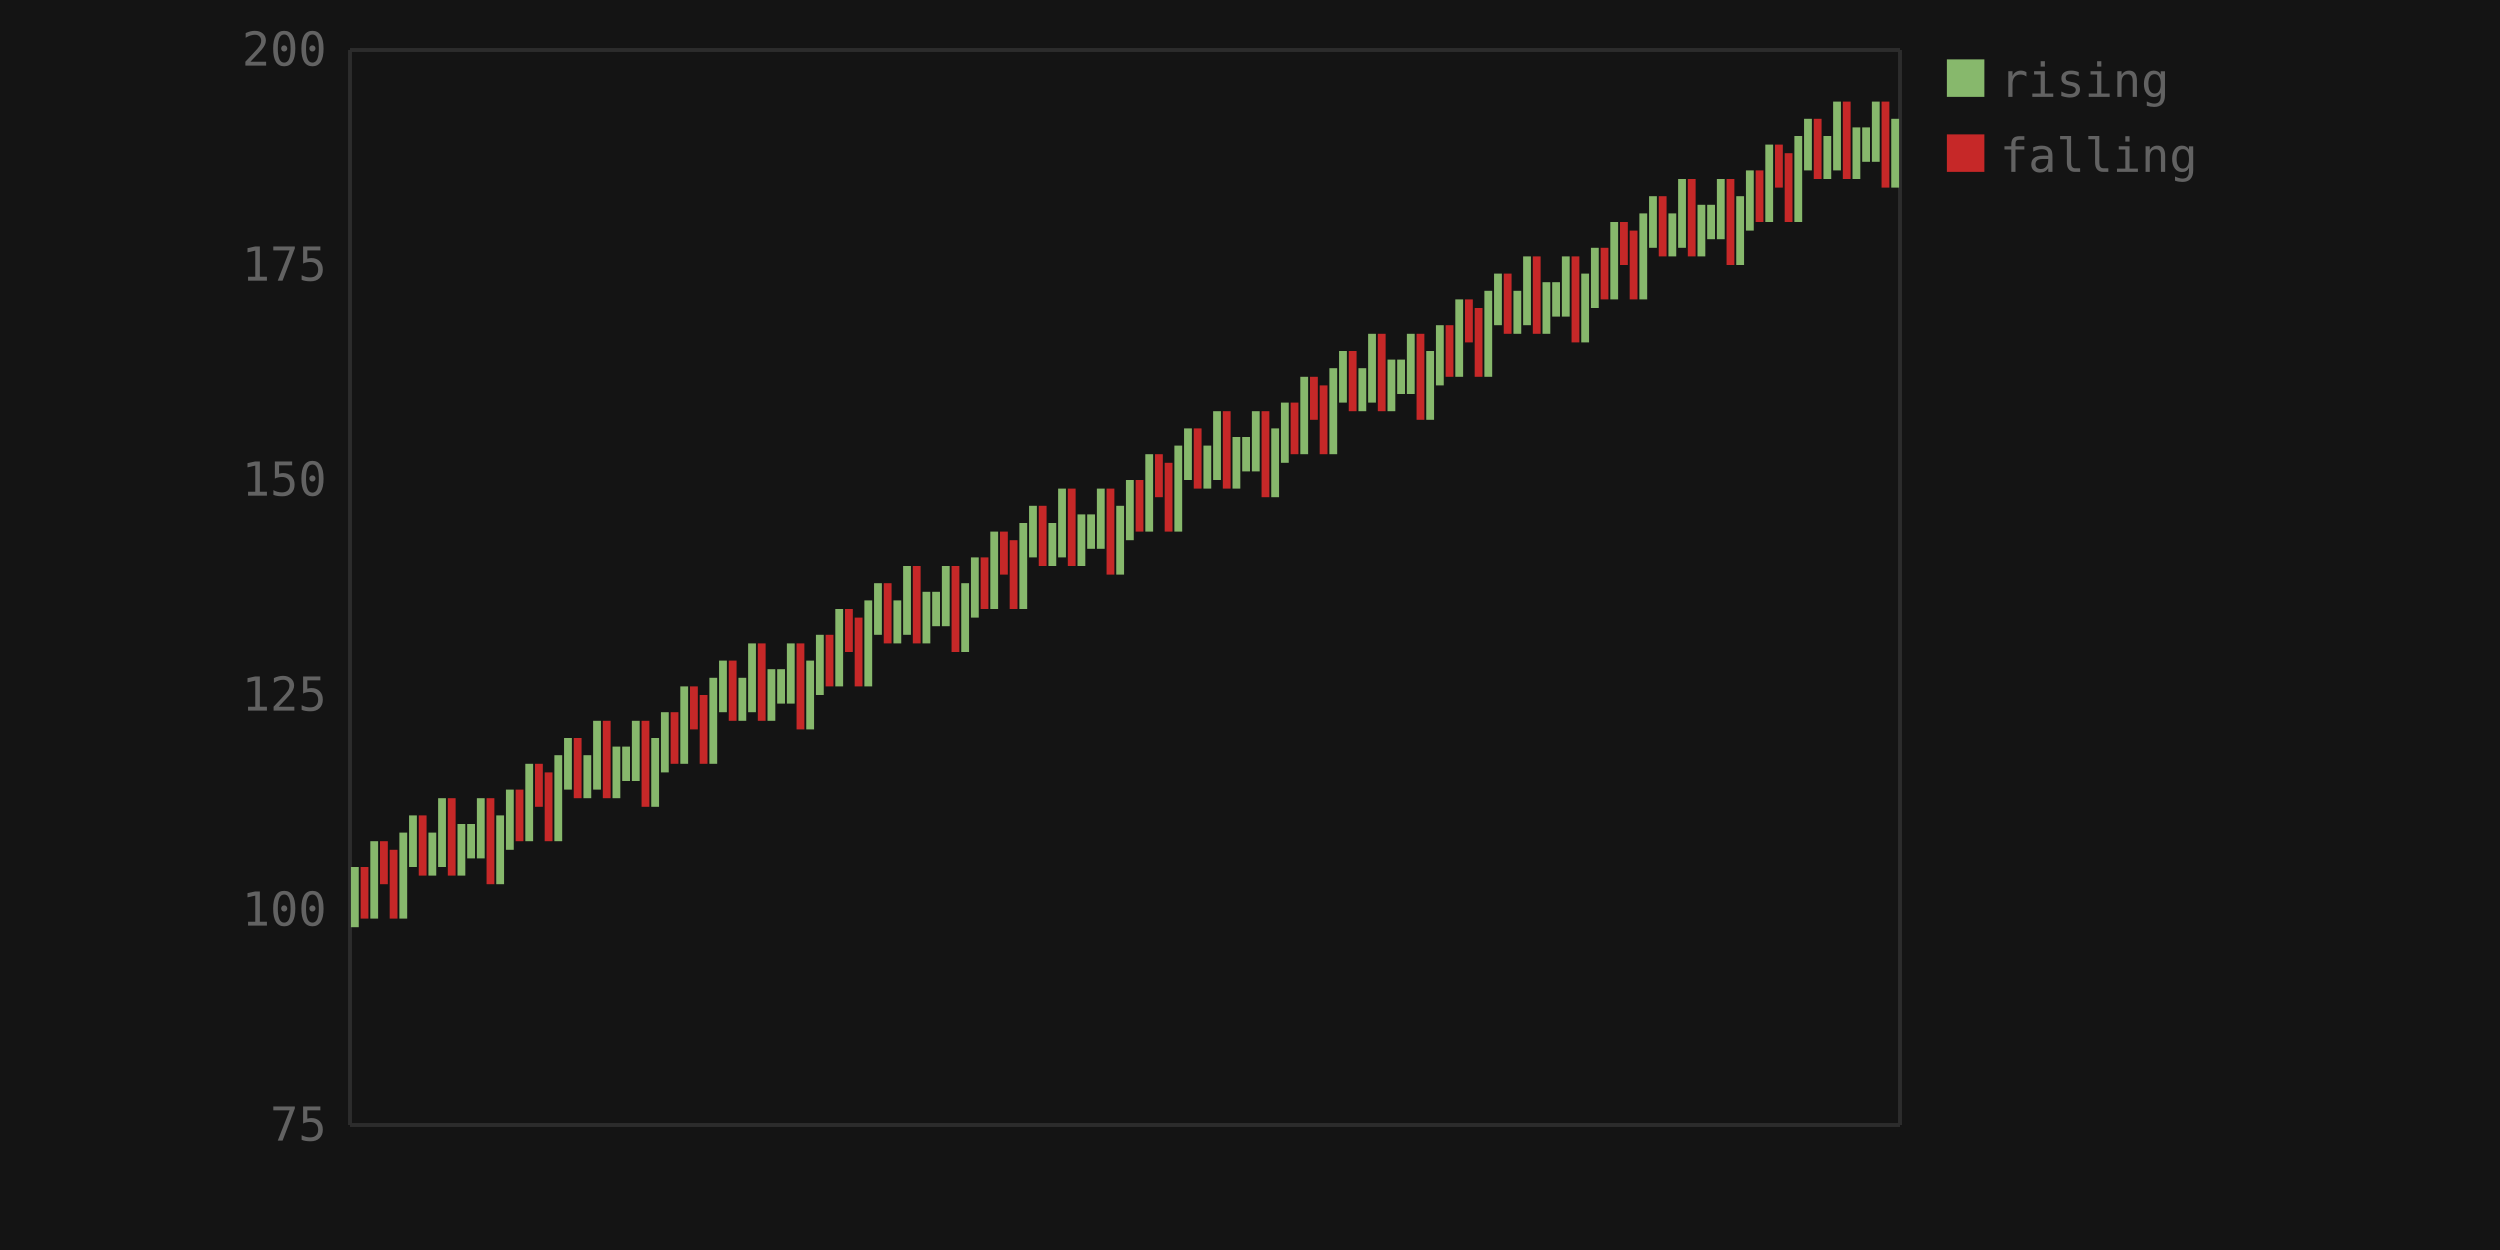
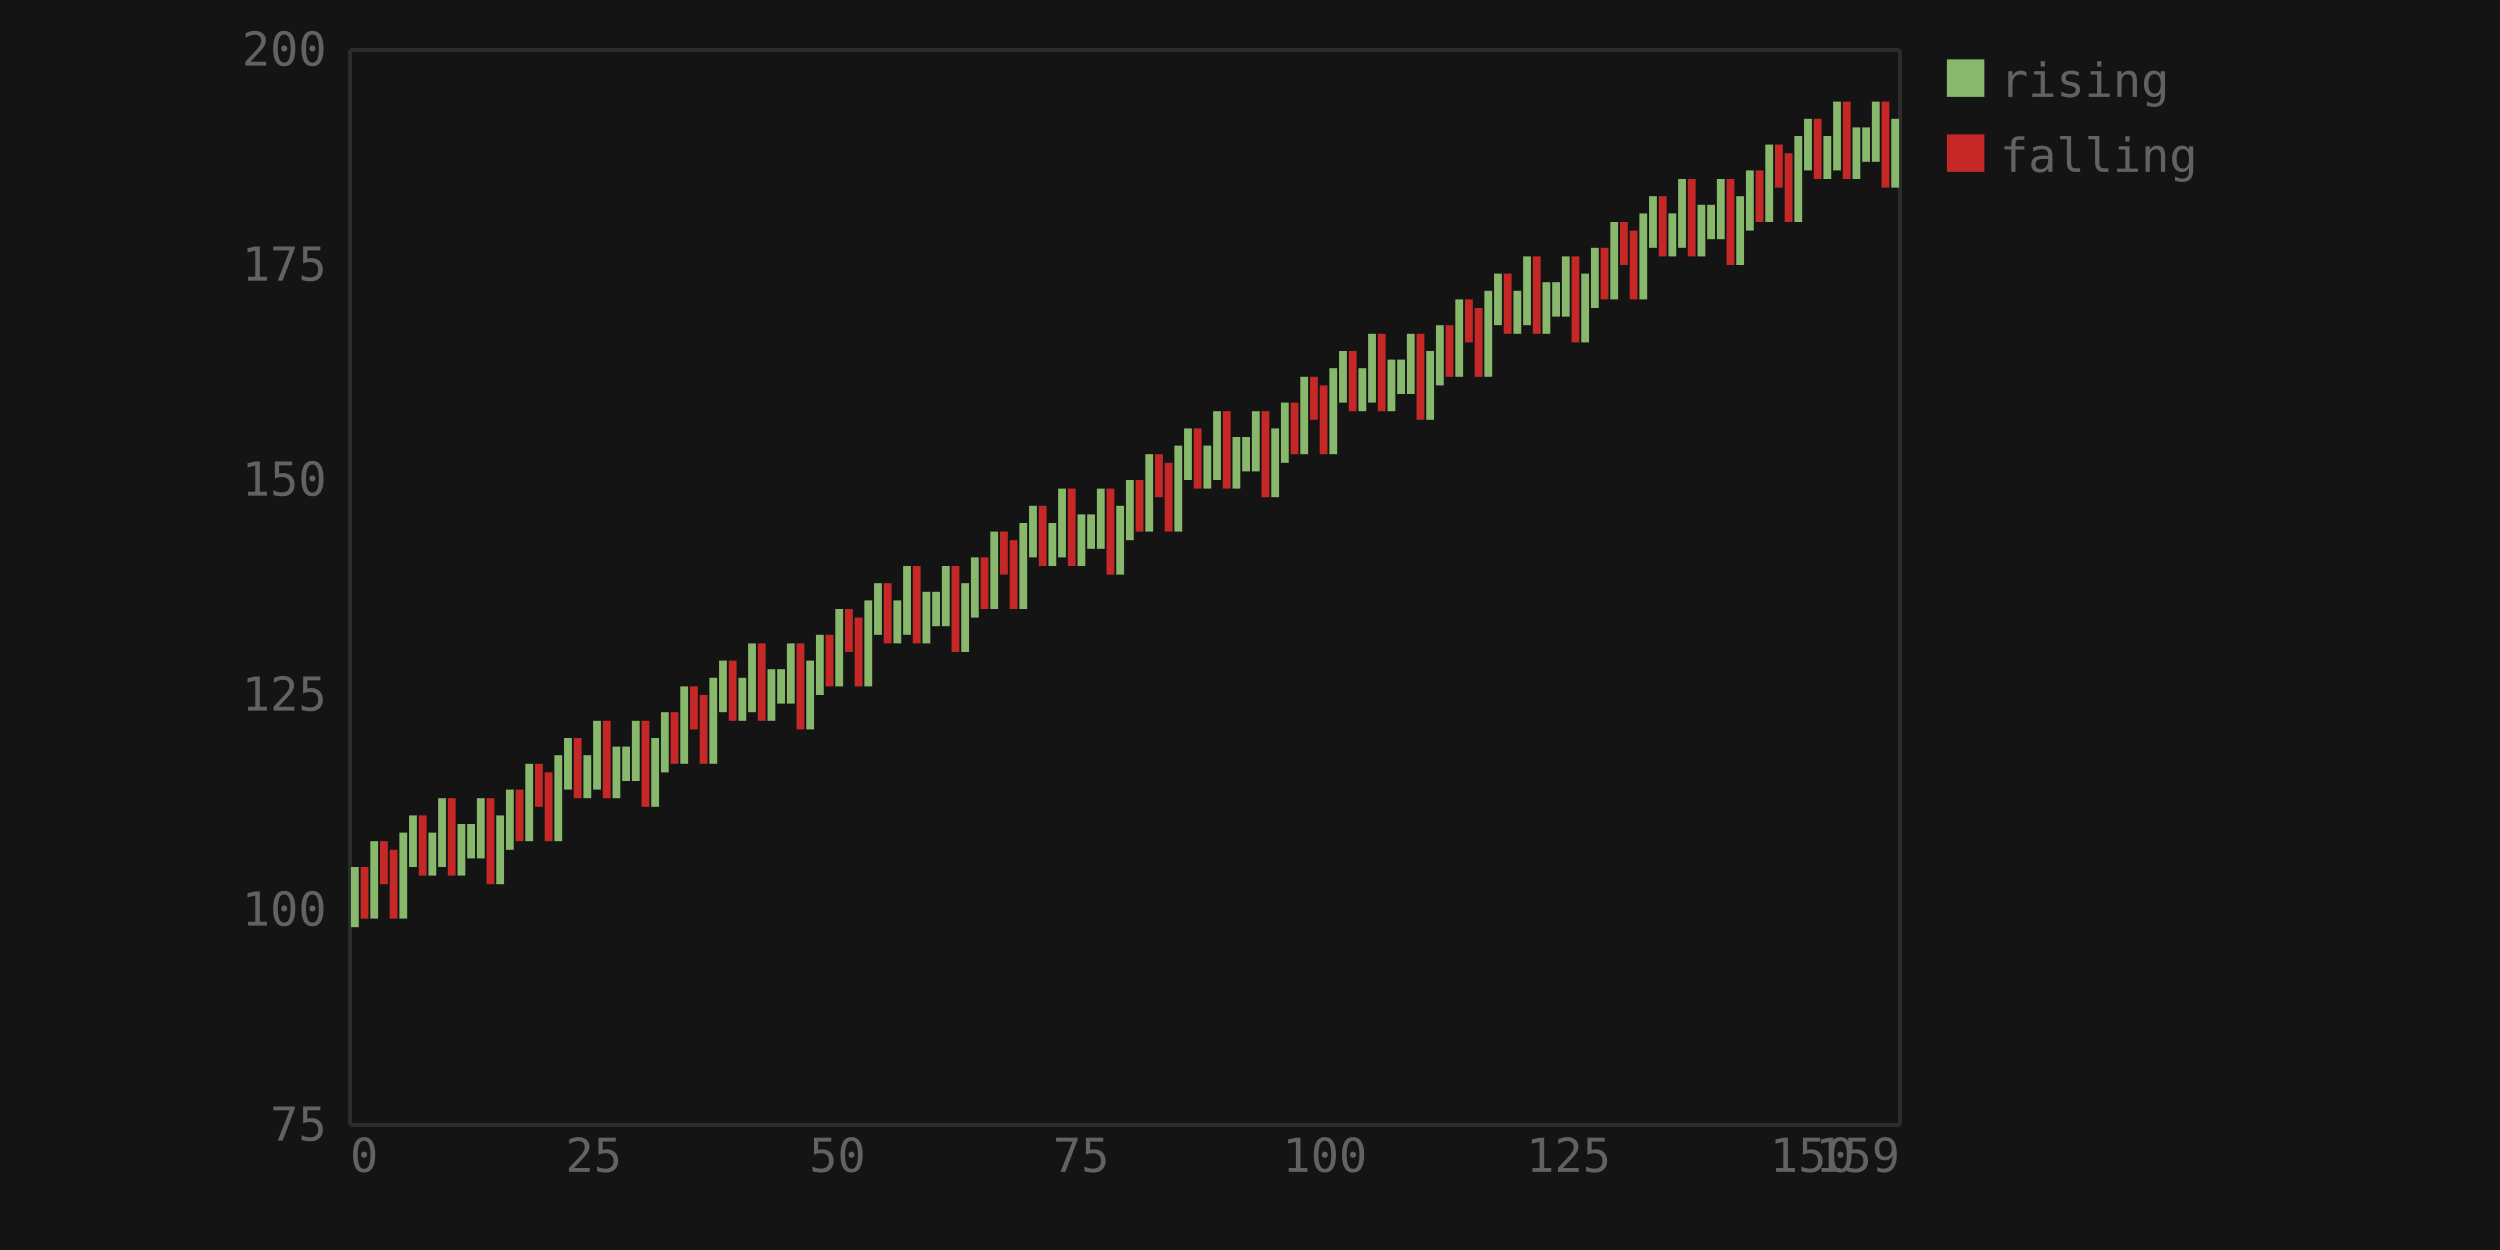
<svg xmlns="http://www.w3.org/2000/svg" viewBox="0 0 640 320" width="640" height="320">
  <rect width="100%" height="100%" fill="#141414" />
  <line x1="89.6" y1="12.8" x2="89.6" y2="288" stroke="#2c2c2c" stroke-width="1" />
  <line x1="89.6" y1="288" x2="486.4" y2="288" stroke="#2c2c2c" stroke-width="1" />
  <line x1="486.4" y1="12.8" x2="486.4" y2="288" stroke="#2c2c2c" stroke-width="1" />
  <line x1="89.6" y1="12.8" x2="486.4" y2="12.8" stroke="#2c2c2c" stroke-width="1" />
  <text x="83.6" y="292" text-anchor="end" font-size="12" font-family="monospace" fill="#626262">75</text>
  <text x="83.6" y="236.96" text-anchor="end" font-size="12" font-family="monospace" fill="#626262">100</text>
  <text x="83.6" y="181.92" text-anchor="end" font-size="12" font-family="monospace" fill="#626262">125</text>
  <text x="83.6" y="126.88" text-anchor="end" font-size="12" font-family="monospace" fill="#626262">150</text>
  <text x="83.6" y="71.84" text-anchor="end" font-size="12" font-family="monospace" fill="#626262">175</text>
  <text x="83.6" y="16.8" text-anchor="end" font-size="12" font-family="monospace" fill="#626262">200</text>
+   <text x="89.6" y="300" text-anchor="start" font-size="12" font-family="monospace" fill="#626262">0</text>
+   <text x="151.99" y="300" text-anchor="middle" font-size="12" font-family="monospace" fill="#626262">25</text>
+   <text x="214.38" y="300" text-anchor="middle" font-size="12" font-family="monospace" fill="#626262">50</text>
+   <text x="276.77" y="300" text-anchor="middle" font-size="12" font-family="monospace" fill="#626262">75</text>
+   <text x="339.16" y="300" text-anchor="middle" font-size="12" font-family="monospace" fill="#626262">100</text>
+   <text x="401.55" y="300" text-anchor="middle" font-size="12" font-family="monospace" fill="#626262">125</text>
+   <text x="463.94" y="300" text-anchor="middle" font-size="12" font-family="monospace" fill="#626262">150</text>
+   <text x="486.4" y="300" text-anchor="end" font-size="12" font-family="monospace" fill="#626262">159</text>
  <rect x="498.4" y="15.2" width="9.6" height="9.6" fill="#87b86c" />
  <text x="512" y="24.8" text-anchor="start" font-size="12" font-family="monospace" fill="#626262">rising</text>
  <rect x="498.4" y="34.4" width="9.6" height="9.6" fill="#c62828" />
  <text x="512" y="44" text-anchor="start" font-size="12" font-family="monospace" fill="#626262">falling</text>
  <path d="M90.84 237.363 L90.84 221.952" fill="none" stroke="#87b86c" stroke-width="2" />
  <rect x="90.096" y="226.355" width="1.488" height="6.605" fill="#87b86c" />
  <path d="M93.32 235.162 L93.32 221.952" fill="none" stroke="#c62828" stroke-width="2" />
  <rect x="92.576" y="226.355" width="1.488" height="4.403" fill="#c62828" />
  <path d="M95.8 235.162 L95.8 215.347" fill="none" stroke="#87b86c" stroke-width="2" />
  <rect x="95.056" y="219.75" width="1.488" height="11.008" fill="#87b86c" />
  <path d="M98.28 226.355 L98.28 215.347" fill="none" stroke="#c62828" stroke-width="2" />
  <rect x="97.536" y="219.75" width="1.488" height="2.202" fill="#c62828" />
  <path d="M100.76 235.162 L100.76 217.549" fill="none" stroke="#c62828" stroke-width="2" />
  <rect x="100.016" y="221.952" width="1.488" height="8.806" fill="#c62828" />
  <path d="M103.24 235.162 L103.24 213.146" fill="none" stroke="#87b86c" stroke-width="2" />
  <rect x="102.496" y="217.549" width="1.488" height="13.21" fill="#87b86c" />
  <path d="M105.72 221.952 L105.72 208.742" fill="none" stroke="#87b86c" stroke-width="2" />
  <rect x="104.976" y="213.146" width="1.488" height="4.403" fill="#87b86c" />
  <path d="M108.2 224.154 L108.2 208.742" fill="none" stroke="#c62828" stroke-width="2" />
  <rect x="107.456" y="213.146" width="1.488" height="6.605" fill="#c62828" />
  <path d="M110.68 224.154 L110.68 213.146" fill="none" stroke="#87b86c" stroke-width="2" />
  <rect x="109.936" y="217.549" width="1.488" height="2.202" fill="#87b86c" />
  <path d="M113.16 221.952 L113.16 204.339" fill="none" stroke="#87b86c" stroke-width="2" />
  <rect x="112.416" y="208.742" width="1.488" height="8.806" fill="#87b86c" />
  <path d="M115.64 224.154 L115.64 204.339" fill="none" stroke="#c62828" stroke-width="2" />
  <rect x="114.896" y="208.742" width="1.488" height="11.008" fill="#c62828" />
  <path d="M118.12 224.154 L118.12 210.944" fill="none" stroke="#87b86c" stroke-width="2" />
  <rect x="117.376" y="215.347" width="1.488" height="4.403" fill="#87b86c" />
  <path d="M120.6 219.75 L120.6 210.944" fill="none" stroke="#87b86c" stroke-width="2" />
  <rect x="119.856" y="215.347" width="1.488" height="0.5" fill="#87b86c" />
  <path d="M123.08 219.75 L123.08 204.339" fill="none" stroke="#87b86c" stroke-width="2" />
  <rect x="122.336" y="208.742" width="1.488" height="6.605" fill="#87b86c" />
  <path d="M125.56 226.355 L125.56 204.339" fill="none" stroke="#c62828" stroke-width="2" />
  <rect x="124.816" y="208.742" width="1.488" height="13.21" fill="#c62828" />
  <path d="M128.04 226.355 L128.04 208.742" fill="none" stroke="#87b86c" stroke-width="2" />
  <rect x="127.296" y="213.146" width="1.488" height="8.806" fill="#87b86c" />
  <path d="M130.52 217.549 L130.52 202.138" fill="none" stroke="#87b86c" stroke-width="2" />
  <rect x="129.776" y="206.541" width="1.488" height="6.605" fill="#87b86c" />
  <path d="M133 215.347 L133 202.138" fill="none" stroke="#c62828" stroke-width="2" />
  <rect x="132.256" y="206.541" width="1.488" height="4.403" fill="#c62828" />
  <path d="M135.48 215.347 L135.48 195.533" fill="none" stroke="#87b86c" stroke-width="2" />
  <rect x="134.736" y="199.936" width="1.488" height="11.008" fill="#87b86c" />
  <path d="M137.96 206.541 L137.96 195.533" fill="none" stroke="#c62828" stroke-width="2" />
  <rect x="137.216" y="199.936" width="1.488" height="2.202" fill="#c62828" />
  <path d="M140.44 215.347 L140.44 197.734" fill="none" stroke="#c62828" stroke-width="2" />
  <rect x="139.696" y="202.138" width="1.488" height="8.806" fill="#c62828" />
  <path d="M142.92 215.347 L142.92 193.331" fill="none" stroke="#87b86c" stroke-width="2" />
  <rect x="142.176" y="197.734" width="1.488" height="13.21" fill="#87b86c" />
  <path d="M145.4 202.138 L145.4 188.928" fill="none" stroke="#87b86c" stroke-width="2" />
  <rect x="144.656" y="193.331" width="1.488" height="4.403" fill="#87b86c" />
  <path d="M147.88 204.339 L147.88 188.928" fill="none" stroke="#c62828" stroke-width="2" />
  <rect x="147.136" y="193.331" width="1.488" height="6.605" fill="#c62828" />
  <path d="M150.36 204.339 L150.36 193.331" fill="none" stroke="#87b86c" stroke-width="2" />
  <rect x="149.616" y="197.734" width="1.488" height="2.202" fill="#87b86c" />
  <path d="M152.84 202.138 L152.84 184.525" fill="none" stroke="#87b86c" stroke-width="2" />
  <rect x="152.096" y="188.928" width="1.488" height="8.806" fill="#87b86c" />
  <path d="M155.32 204.339 L155.32 184.525" fill="none" stroke="#c62828" stroke-width="2" />
  <rect x="154.576" y="188.928" width="1.488" height="11.008" fill="#c62828" />
  <path d="M157.8 204.339 L157.8 191.13" fill="none" stroke="#87b86c" stroke-width="2" />
  <rect x="157.056" y="195.533" width="1.488" height="4.403" fill="#87b86c" />
  <path d="M160.28 199.936 L160.28 191.13" fill="none" stroke="#87b86c" stroke-width="2" />
  <rect x="159.536" y="195.533" width="1.488" height="0.5" fill="#87b86c" />
  <path d="M162.76 199.936 L162.76 184.525" fill="none" stroke="#87b86c" stroke-width="2" />
  <rect x="162.016" y="188.928" width="1.488" height="6.605" fill="#87b86c" />
  <path d="M165.24 206.541 L165.24 184.525" fill="none" stroke="#c62828" stroke-width="2" />
  <rect x="164.496" y="188.928" width="1.488" height="13.21" fill="#c62828" />
  <path d="M167.72 206.541 L167.72 188.928" fill="none" stroke="#87b86c" stroke-width="2" />
  <rect x="166.976" y="193.331" width="1.488" height="8.806" fill="#87b86c" />
  <path d="M170.2 197.734 L170.2 182.323" fill="none" stroke="#87b86c" stroke-width="2" />
  <rect x="169.456" y="186.726" width="1.488" height="6.605" fill="#87b86c" />
  <path d="M172.68 195.533 L172.68 182.323" fill="none" stroke="#c62828" stroke-width="2" />
  <rect x="171.936" y="186.726" width="1.488" height="4.403" fill="#c62828" />
  <path d="M175.16 195.533 L175.16 175.718" fill="none" stroke="#87b86c" stroke-width="2" />
  <rect x="174.416" y="180.122" width="1.488" height="11.008" fill="#87b86c" />
  <path d="M177.64 186.726 L177.64 175.718" fill="none" stroke="#c62828" stroke-width="2" />
  <rect x="176.896" y="180.122" width="1.488" height="2.202" fill="#c62828" />
  <path d="M180.12 195.533 L180.12 177.92" fill="none" stroke="#c62828" stroke-width="2" />
  <rect x="179.376" y="182.323" width="1.488" height="8.806" fill="#c62828" />
  <path d="M182.6 195.533 L182.6 173.517" fill="none" stroke="#87b86c" stroke-width="2" />
  <rect x="181.856" y="177.92" width="1.488" height="13.21" fill="#87b86c" />
  <path d="M185.08 182.323 L185.08 169.114" fill="none" stroke="#87b86c" stroke-width="2" />
  <rect x="184.336" y="173.517" width="1.488" height="4.403" fill="#87b86c" />
  <path d="M187.56 184.525 L187.56 169.114" fill="none" stroke="#c62828" stroke-width="2" />
  <rect x="186.816" y="173.517" width="1.488" height="6.605" fill="#c62828" />
  <path d="M190.04 184.525 L190.04 173.517" fill="none" stroke="#87b86c" stroke-width="2" />
  <rect x="189.296" y="177.92" width="1.488" height="2.202" fill="#87b86c" />
  <path d="M192.52 182.323 L192.52 164.71" fill="none" stroke="#87b86c" stroke-width="2" />
  <rect x="191.776" y="169.114" width="1.488" height="8.806" fill="#87b86c" />
  <path d="M195 184.525 L195 164.71" fill="none" stroke="#c62828" stroke-width="2" />
  <rect x="194.256" y="169.114" width="1.488" height="11.008" fill="#c62828" />
  <path d="M197.48 184.525 L197.48 171.315" fill="none" stroke="#87b86c" stroke-width="2" />
  <rect x="196.736" y="175.718" width="1.488" height="4.403" fill="#87b86c" />
  <path d="M199.96 180.122 L199.96 171.315" fill="none" stroke="#87b86c" stroke-width="2" />
  <rect x="199.216" y="175.718" width="1.488" height="0.5" fill="#87b86c" />
  <path d="M202.44 180.122 L202.44 164.71" fill="none" stroke="#87b86c" stroke-width="2" />
  <rect x="201.696" y="169.114" width="1.488" height="6.605" fill="#87b86c" />
  <path d="M204.92 186.726 L204.92 164.71" fill="none" stroke="#c62828" stroke-width="2" />
  <rect x="204.176" y="169.114" width="1.488" height="13.21" fill="#c62828" />
  <path d="M207.4 186.726 L207.4 169.114" fill="none" stroke="#87b86c" stroke-width="2" />
  <rect x="206.656" y="173.517" width="1.488" height="8.806" fill="#87b86c" />
  <path d="M209.88 177.92 L209.88 162.509" fill="none" stroke="#87b86c" stroke-width="2" />
  <rect x="209.136" y="166.912" width="1.488" height="6.605" fill="#87b86c" />
  <path d="M212.36 175.718 L212.36 162.509" fill="none" stroke="#c62828" stroke-width="2" />
  <rect x="211.616" y="166.912" width="1.488" height="4.403" fill="#c62828" />
  <path d="M214.84 175.718 L214.84 155.904" fill="none" stroke="#87b86c" stroke-width="2" />
  <rect x="214.096" y="160.307" width="1.488" height="11.008" fill="#87b86c" />
  <path d="M217.32 166.912 L217.32 155.904" fill="none" stroke="#c62828" stroke-width="2" />
  <rect x="216.576" y="160.307" width="1.488" height="2.202" fill="#c62828" />
  <path d="M219.8 175.718 L219.8 158.106" fill="none" stroke="#c62828" stroke-width="2" />
  <rect x="219.056" y="162.509" width="1.488" height="8.806" fill="#c62828" />
  <path d="M222.28 175.718 L222.28 153.702" fill="none" stroke="#87b86c" stroke-width="2" />
  <rect x="221.536" y="158.106" width="1.488" height="13.21" fill="#87b86c" />
  <path d="M224.76 162.509 L224.76 149.299" fill="none" stroke="#87b86c" stroke-width="2" />
  <rect x="224.016" y="153.702" width="1.488" height="4.403" fill="#87b86c" />
  <path d="M227.24 164.71 L227.24 149.299" fill="none" stroke="#c62828" stroke-width="2" />
  <rect x="226.496" y="153.702" width="1.488" height="6.605" fill="#c62828" />
  <path d="M229.72 164.71 L229.72 153.702" fill="none" stroke="#87b86c" stroke-width="2" />
  <rect x="228.976" y="158.106" width="1.488" height="2.202" fill="#87b86c" />
  <path d="M232.2 162.509 L232.2 144.896" fill="none" stroke="#87b86c" stroke-width="2" />
  <rect x="231.456" y="149.299" width="1.488" height="8.806" fill="#87b86c" />
  <path d="M234.68 164.71 L234.68 144.896" fill="none" stroke="#c62828" stroke-width="2" />
  <rect x="233.936" y="149.299" width="1.488" height="11.008" fill="#c62828" />
  <path d="M237.16 164.71 L237.16 151.501" fill="none" stroke="#87b86c" stroke-width="2" />
  <rect x="236.416" y="155.904" width="1.488" height="4.403" fill="#87b86c" />
  <path d="M239.64 160.307 L239.64 151.501" fill="none" stroke="#87b86c" stroke-width="2" />
  <rect x="238.896" y="155.904" width="1.488" height="0.5" fill="#87b86c" />
  <path d="M242.12 160.307 L242.12 144.896" fill="none" stroke="#87b86c" stroke-width="2" />
  <rect x="241.376" y="149.299" width="1.488" height="6.605" fill="#87b86c" />
  <path d="M244.6 166.912 L244.6 144.896" fill="none" stroke="#c62828" stroke-width="2" />
  <rect x="243.856" y="149.299" width="1.488" height="13.21" fill="#c62828" />
  <path d="M247.08 166.912 L247.08 149.299" fill="none" stroke="#87b86c" stroke-width="2" />
  <rect x="246.336" y="153.702" width="1.488" height="8.806" fill="#87b86c" />
  <path d="M249.56 158.106 L249.56 142.694" fill="none" stroke="#87b86c" stroke-width="2" />
  <rect x="248.816" y="147.098" width="1.488" height="6.605" fill="#87b86c" />
  <path d="M252.04 155.904 L252.04 142.694" fill="none" stroke="#c62828" stroke-width="2" />
  <rect x="251.296" y="147.098" width="1.488" height="4.403" fill="#c62828" />
  <path d="M254.52 155.904 L254.52 136.09" fill="none" stroke="#87b86c" stroke-width="2" />
  <rect x="253.776" y="140.493" width="1.488" height="11.008" fill="#87b86c" />
  <path d="M257 147.098 L257 136.09" fill="none" stroke="#c62828" stroke-width="2" />
  <rect x="256.256" y="140.493" width="1.488" height="2.202" fill="#c62828" />
  <path d="M259.48 155.904 L259.48 138.291" fill="none" stroke="#c62828" stroke-width="2" />
  <rect x="258.736" y="142.694" width="1.488" height="8.806" fill="#c62828" />
  <path d="M261.96 155.904 L261.96 133.888" fill="none" stroke="#87b86c" stroke-width="2" />
  <rect x="261.216" y="138.291" width="1.488" height="13.21" fill="#87b86c" />
  <path d="M264.44 142.694 L264.44 129.485" fill="none" stroke="#87b86c" stroke-width="2" />
  <rect x="263.696" y="133.888" width="1.488" height="4.403" fill="#87b86c" />
  <path d="M266.92 144.896 L266.92 129.485" fill="none" stroke="#c62828" stroke-width="2" />
  <rect x="266.176" y="133.888" width="1.488" height="6.605" fill="#c62828" />
  <path d="M269.4 144.896 L269.4 133.888" fill="none" stroke="#87b86c" stroke-width="2" />
  <rect x="268.656" y="138.291" width="1.488" height="2.202" fill="#87b86c" />
  <path d="M271.88 142.694 L271.88 125.082" fill="none" stroke="#87b86c" stroke-width="2" />
  <rect x="271.136" y="129.485" width="1.488" height="8.806" fill="#87b86c" />
  <path d="M274.36 144.896 L274.36 125.082" fill="none" stroke="#c62828" stroke-width="2" />
  <rect x="273.616" y="129.485" width="1.488" height="11.008" fill="#c62828" />
  <path d="M276.84 144.896 L276.84 131.686" fill="none" stroke="#87b86c" stroke-width="2" />
  <rect x="276.096" y="136.09" width="1.488" height="4.403" fill="#87b86c" />
  <path d="M279.32 140.493 L279.32 131.686" fill="none" stroke="#87b86c" stroke-width="2" />
  <rect x="278.576" y="136.09" width="1.488" height="0.5" fill="#87b86c" />
  <path d="M281.8 140.493 L281.8 125.082" fill="none" stroke="#87b86c" stroke-width="2" />
  <rect x="281.056" y="129.485" width="1.488" height="6.605" fill="#87b86c" />
  <path d="M284.28 147.098 L284.28 125.082" fill="none" stroke="#c62828" stroke-width="2" />
  <rect x="283.536" y="129.485" width="1.488" height="13.21" fill="#c62828" />
  <path d="M286.76 147.098 L286.76 129.485" fill="none" stroke="#87b86c" stroke-width="2" />
  <rect x="286.016" y="133.888" width="1.488" height="8.806" fill="#87b86c" />
  <path d="M289.24 138.291 L289.24 122.88" fill="none" stroke="#87b86c" stroke-width="2" />
  <rect x="288.496" y="127.283" width="1.488" height="6.605" fill="#87b86c" />
  <path d="M291.72 136.09 L291.72 122.88" fill="none" stroke="#c62828" stroke-width="2" />
  <rect x="290.976" y="127.283" width="1.488" height="4.403" fill="#c62828" />
  <path d="M294.2 136.09 L294.2 116.275" fill="none" stroke="#87b86c" stroke-width="2" />
  <rect x="293.456" y="120.678" width="1.488" height="11.008" fill="#87b86c" />
  <path d="M296.68 127.283 L296.68 116.275" fill="none" stroke="#c62828" stroke-width="2" />
  <rect x="295.936" y="120.678" width="1.488" height="2.202" fill="#c62828" />
  <path d="M299.16 136.09 L299.16 118.477" fill="none" stroke="#c62828" stroke-width="2" />
  <rect x="298.416" y="122.88" width="1.488" height="8.806" fill="#c62828" />
  <path d="M301.64 136.09 L301.64 114.074" fill="none" stroke="#87b86c" stroke-width="2" />
  <rect x="300.896" y="118.477" width="1.488" height="13.21" fill="#87b86c" />
  <path d="M304.12 122.88 L304.12 109.67" fill="none" stroke="#87b86c" stroke-width="2" />
  <rect x="303.376" y="114.074" width="1.488" height="4.403" fill="#87b86c" />
  <path d="M306.6 125.082 L306.6 109.67" fill="none" stroke="#c62828" stroke-width="2" />
  <rect x="305.856" y="114.074" width="1.488" height="6.605" fill="#c62828" />
  <path d="M309.08 125.082 L309.08 114.074" fill="none" stroke="#87b86c" stroke-width="2" />
  <rect x="308.336" y="118.477" width="1.488" height="2.202" fill="#87b86c" />
  <path d="M311.56 122.88 L311.56 105.267" fill="none" stroke="#87b86c" stroke-width="2" />
  <rect x="310.816" y="109.67" width="1.488" height="8.806" fill="#87b86c" />
  <path d="M314.04 125.082 L314.04 105.267" fill="none" stroke="#c62828" stroke-width="2" />
  <rect x="313.296" y="109.67" width="1.488" height="11.008" fill="#c62828" />
  <path d="M316.52 125.082 L316.52 111.872" fill="none" stroke="#87b86c" stroke-width="2" />
  <rect x="315.776" y="116.275" width="1.488" height="4.403" fill="#87b86c" />
  <path d="M319 120.678 L319 111.872" fill="none" stroke="#87b86c" stroke-width="2" />
  <rect x="318.256" y="116.275" width="1.488" height="0.5" fill="#87b86c" />
  <path d="M321.48 120.678 L321.48 105.267" fill="none" stroke="#87b86c" stroke-width="2" />
  <rect x="320.736" y="109.67" width="1.488" height="6.605" fill="#87b86c" />
  <path d="M323.96 127.283 L323.96 105.267" fill="none" stroke="#c62828" stroke-width="2" />
  <rect x="323.216" y="109.67" width="1.488" height="13.21" fill="#c62828" />
  <path d="M326.44 127.283 L326.44 109.67" fill="none" stroke="#87b86c" stroke-width="2" />
  <rect x="325.696" y="114.074" width="1.488" height="8.806" fill="#87b86c" />
  <path d="M328.92 118.477 L328.92 103.066" fill="none" stroke="#87b86c" stroke-width="2" />
  <rect x="328.176" y="107.469" width="1.488" height="6.605" fill="#87b86c" />
  <path d="M331.4 116.275 L331.4 103.066" fill="none" stroke="#c62828" stroke-width="2" />
  <rect x="330.656" y="107.469" width="1.488" height="4.403" fill="#c62828" />
  <path d="M333.88 116.275 L333.88 96.461" fill="none" stroke="#87b86c" stroke-width="2" />
  <rect x="333.136" y="100.864" width="1.488" height="11.008" fill="#87b86c" />
  <path d="M336.36 107.469 L336.36 96.461" fill="none" stroke="#c62828" stroke-width="2" />
  <rect x="335.616" y="100.864" width="1.488" height="2.202" fill="#c62828" />
  <path d="M338.84 116.275 L338.84 98.662" fill="none" stroke="#c62828" stroke-width="2" />
  <rect x="338.096" y="103.066" width="1.488" height="8.806" fill="#c62828" />
  <path d="M341.32 116.275 L341.32 94.259" fill="none" stroke="#87b86c" stroke-width="2" />
  <rect x="340.576" y="98.662" width="1.488" height="13.21" fill="#87b86c" />
  <path d="M343.8 103.066 L343.8 89.856" fill="none" stroke="#87b86c" stroke-width="2" />
  <rect x="343.056" y="94.259" width="1.488" height="4.403" fill="#87b86c" />
  <path d="M346.28 105.267 L346.28 89.856" fill="none" stroke="#c62828" stroke-width="2" />
  <rect x="345.536" y="94.259" width="1.488" height="6.605" fill="#c62828" />
  <path d="M348.76 105.267 L348.76 94.259" fill="none" stroke="#87b86c" stroke-width="2" />
  <rect x="348.016" y="98.662" width="1.488" height="2.202" fill="#87b86c" />
  <path d="M351.24 103.066 L351.24 85.453" fill="none" stroke="#87b86c" stroke-width="2" />
  <rect x="350.496" y="89.856" width="1.488" height="8.806" fill="#87b86c" />
  <path d="M353.72 105.267 L353.72 85.453" fill="none" stroke="#c62828" stroke-width="2" />
  <rect x="352.976" y="89.856" width="1.488" height="11.008" fill="#c62828" />
  <path d="M356.2 105.267 L356.2 92.058" fill="none" stroke="#87b86c" stroke-width="2" />
  <rect x="355.456" y="96.461" width="1.488" height="4.403" fill="#87b86c" />
  <path d="M358.68 100.864 L358.68 92.058" fill="none" stroke="#87b86c" stroke-width="2" />
  <rect x="357.936" y="96.461" width="1.488" height="0.5" fill="#87b86c" />
  <path d="M361.16 100.864 L361.16 85.453" fill="none" stroke="#87b86c" stroke-width="2" />
  <rect x="360.416" y="89.856" width="1.488" height="6.605" fill="#87b86c" />
  <path d="M363.64 107.469 L363.64 85.453" fill="none" stroke="#c62828" stroke-width="2" />
  <rect x="362.896" y="89.856" width="1.488" height="13.21" fill="#c62828" />
  <path d="M366.12 107.469 L366.12 89.856" fill="none" stroke="#87b86c" stroke-width="2" />
  <rect x="365.376" y="94.259" width="1.488" height="8.806" fill="#87b86c" />
  <path d="M368.6 98.662 L368.6 83.251" fill="none" stroke="#87b86c" stroke-width="2" />
  <rect x="367.856" y="87.654" width="1.488" height="6.605" fill="#87b86c" />
  <path d="M371.08 96.461 L371.08 83.251" fill="none" stroke="#c62828" stroke-width="2" />
  <rect x="370.336" y="87.654" width="1.488" height="4.403" fill="#c62828" />
  <path d="M373.56 96.461 L373.56 76.646" fill="none" stroke="#87b86c" stroke-width="2" />
  <rect x="372.816" y="81.05" width="1.488" height="11.008" fill="#87b86c" />
  <path d="M376.04 87.654 L376.04 76.646" fill="none" stroke="#c62828" stroke-width="2" />
  <rect x="375.296" y="81.05" width="1.488" height="2.202" fill="#c62828" />
  <path d="M378.52 96.461 L378.52 78.848" fill="none" stroke="#c62828" stroke-width="2" />
  <rect x="377.776" y="83.251" width="1.488" height="8.806" fill="#c62828" />
  <path d="M381 96.461 L381 74.445" fill="none" stroke="#87b86c" stroke-width="2" />
  <rect x="380.256" y="78.848" width="1.488" height="13.21" fill="#87b86c" />
  <path d="M383.48 83.251 L383.48 70.042" fill="none" stroke="#87b86c" stroke-width="2" />
  <rect x="382.736" y="74.445" width="1.488" height="4.403" fill="#87b86c" />
  <path d="M385.96 85.453 L385.96 70.042" fill="none" stroke="#c62828" stroke-width="2" />
  <rect x="385.216" y="74.445" width="1.488" height="6.605" fill="#c62828" />
  <path d="M388.44 85.453 L388.44 74.445" fill="none" stroke="#87b86c" stroke-width="2" />
  <rect x="387.696" y="78.848" width="1.488" height="2.202" fill="#87b86c" />
  <path d="M390.92 83.251 L390.92 65.638" fill="none" stroke="#87b86c" stroke-width="2" />
  <rect x="390.176" y="70.042" width="1.488" height="8.806" fill="#87b86c" />
  <path d="M393.4 85.453 L393.4 65.638" fill="none" stroke="#c62828" stroke-width="2" />
  <rect x="392.656" y="70.042" width="1.488" height="11.008" fill="#c62828" />
  <path d="M395.88 85.453 L395.88 72.243" fill="none" stroke="#87b86c" stroke-width="2" />
  <rect x="395.136" y="76.646" width="1.488" height="4.403" fill="#87b86c" />
  <path d="M398.36 81.05 L398.36 72.243" fill="none" stroke="#87b86c" stroke-width="2" />
  <rect x="397.616" y="76.646" width="1.488" height="0.5" fill="#87b86c" />
  <path d="M400.84 81.05 L400.84 65.638" fill="none" stroke="#87b86c" stroke-width="2" />
  <rect x="400.096" y="70.042" width="1.488" height="6.605" fill="#87b86c" />
  <path d="M403.32 87.654 L403.32 65.638" fill="none" stroke="#c62828" stroke-width="2" />
  <rect x="402.576" y="70.042" width="1.488" height="13.21" fill="#c62828" />
  <path d="M405.8 87.654 L405.8 70.042" fill="none" stroke="#87b86c" stroke-width="2" />
  <rect x="405.056" y="74.445" width="1.488" height="8.806" fill="#87b86c" />
  <path d="M408.28 78.848 L408.28 63.437" fill="none" stroke="#87b86c" stroke-width="2" />
  <rect x="407.536" y="67.84" width="1.488" height="6.605" fill="#87b86c" />
  <path d="M410.76 76.646 L410.76 63.437" fill="none" stroke="#c62828" stroke-width="2" />
  <rect x="410.016" y="67.84" width="1.488" height="4.403" fill="#c62828" />
  <path d="M413.24 76.646 L413.24 56.832" fill="none" stroke="#87b86c" stroke-width="2" />
  <rect x="412.496" y="61.235" width="1.488" height="11.008" fill="#87b86c" />
  <path d="M415.72 67.84 L415.72 56.832" fill="none" stroke="#c62828" stroke-width="2" />
  <rect x="414.976" y="61.235" width="1.488" height="2.202" fill="#c62828" />
  <path d="M418.2 76.646 L418.2 59.034" fill="none" stroke="#c62828" stroke-width="2" />
  <rect x="417.456" y="63.437" width="1.488" height="8.806" fill="#c62828" />
  <path d="M420.68 76.646 L420.68 54.63" fill="none" stroke="#87b86c" stroke-width="2" />
  <rect x="419.936" y="59.034" width="1.488" height="13.21" fill="#87b86c" />
  <path d="M423.16 63.437 L423.16 50.227" fill="none" stroke="#87b86c" stroke-width="2" />
  <rect x="422.416" y="54.63" width="1.488" height="4.403" fill="#87b86c" />
  <path d="M425.64 65.638 L425.64 50.227" fill="none" stroke="#c62828" stroke-width="2" />
  <rect x="424.896" y="54.63" width="1.488" height="6.605" fill="#c62828" />
  <path d="M428.12 65.638 L428.12 54.63" fill="none" stroke="#87b86c" stroke-width="2" />
  <rect x="427.376" y="59.034" width="1.488" height="2.202" fill="#87b86c" />
  <path d="M430.6 63.437 L430.6 45.824" fill="none" stroke="#87b86c" stroke-width="2" />
  <rect x="429.856" y="50.227" width="1.488" height="8.806" fill="#87b86c" />
  <path d="M433.08 65.638 L433.08 45.824" fill="none" stroke="#c62828" stroke-width="2" />
  <rect x="432.336" y="50.227" width="1.488" height="11.008" fill="#c62828" />
  <path d="M435.56 65.638 L435.56 52.429" fill="none" stroke="#87b86c" stroke-width="2" />
  <rect x="434.816" y="56.832" width="1.488" height="4.403" fill="#87b86c" />
  <path d="M438.04 61.235 L438.04 52.429" fill="none" stroke="#87b86c" stroke-width="2" />
  <rect x="437.296" y="56.832" width="1.488" height="0.5" fill="#87b86c" />
  <path d="M440.52 61.235 L440.52 45.824" fill="none" stroke="#87b86c" stroke-width="2" />
  <rect x="439.776" y="50.227" width="1.488" height="6.605" fill="#87b86c" />
  <path d="M443 67.84 L443 45.824" fill="none" stroke="#c62828" stroke-width="2" />
  <rect x="442.256" y="50.227" width="1.488" height="13.21" fill="#c62828" />
  <path d="M445.48 67.84 L445.48 50.227" fill="none" stroke="#87b86c" stroke-width="2" />
  <rect x="444.736" y="54.63" width="1.488" height="8.806" fill="#87b86c" />
  <path d="M447.96 59.034 L447.96 43.622" fill="none" stroke="#87b86c" stroke-width="2" />
  <rect x="447.216" y="48.026" width="1.488" height="6.605" fill="#87b86c" />
  <path d="M450.44 56.832 L450.44 43.622" fill="none" stroke="#c62828" stroke-width="2" />
  <rect x="449.696" y="48.026" width="1.488" height="4.403" fill="#c62828" />
  <path d="M452.92 56.832 L452.92 37.018" fill="none" stroke="#87b86c" stroke-width="2" />
  <rect x="452.176" y="41.421" width="1.488" height="11.008" fill="#87b86c" />
  <path d="M455.4 48.026 L455.4 37.018" fill="none" stroke="#c62828" stroke-width="2" />
  <rect x="454.656" y="41.421" width="1.488" height="2.202" fill="#c62828" />
  <path d="M457.88 56.832 L457.88 39.219" fill="none" stroke="#c62828" stroke-width="2" />
  <rect x="457.136" y="43.622" width="1.488" height="8.806" fill="#c62828" />
  <path d="M460.36 56.832 L460.36 34.816" fill="none" stroke="#87b86c" stroke-width="2" />
  <rect x="459.616" y="39.219" width="1.488" height="13.21" fill="#87b86c" />
  <path d="M462.84 43.622 L462.84 30.413" fill="none" stroke="#87b86c" stroke-width="2" />
  <rect x="462.096" y="34.816" width="1.488" height="4.403" fill="#87b86c" />
  <path d="M465.32 45.824 L465.32 30.413" fill="none" stroke="#c62828" stroke-width="2" />
  <rect x="464.576" y="34.816" width="1.488" height="6.605" fill="#c62828" />
  <path d="M467.8 45.824 L467.8 34.816" fill="none" stroke="#87b86c" stroke-width="2" />
  <rect x="467.056" y="39.219" width="1.488" height="2.202" fill="#87b86c" />
  <path d="M470.28 43.622 L470.28 26.01" fill="none" stroke="#87b86c" stroke-width="2" />
  <rect x="469.536" y="30.413" width="1.488" height="8.806" fill="#87b86c" />
  <path d="M472.76 45.824 L472.76 26.01" fill="none" stroke="#c62828" stroke-width="2" />
  <rect x="472.016" y="30.413" width="1.488" height="11.008" fill="#c62828" />
  <path d="M475.24 45.824 L475.24 32.614" fill="none" stroke="#87b86c" stroke-width="2" />
  <rect x="474.496" y="37.018" width="1.488" height="4.403" fill="#87b86c" />
  <path d="M477.72 41.421 L477.72 32.614" fill="none" stroke="#87b86c" stroke-width="2" />
  <rect x="476.976" y="37.018" width="1.488" height="0.5" fill="#87b86c" />
  <path d="M480.2 41.421 L480.2 26.01" fill="none" stroke="#87b86c" stroke-width="2" />
  <rect x="479.456" y="30.413" width="1.488" height="6.605" fill="#87b86c" />
  <path d="M482.68 48.026 L482.68 26.01" fill="none" stroke="#c62828" stroke-width="2" />
  <rect x="481.936" y="30.413" width="1.488" height="13.21" fill="#c62828" />
  <path d="M485.16 48.026 L485.16 30.413" fill="none" stroke="#87b86c" stroke-width="2" />
  <rect x="484.416" y="34.816" width="1.488" height="8.806" fill="#87b86c" />
</svg>
